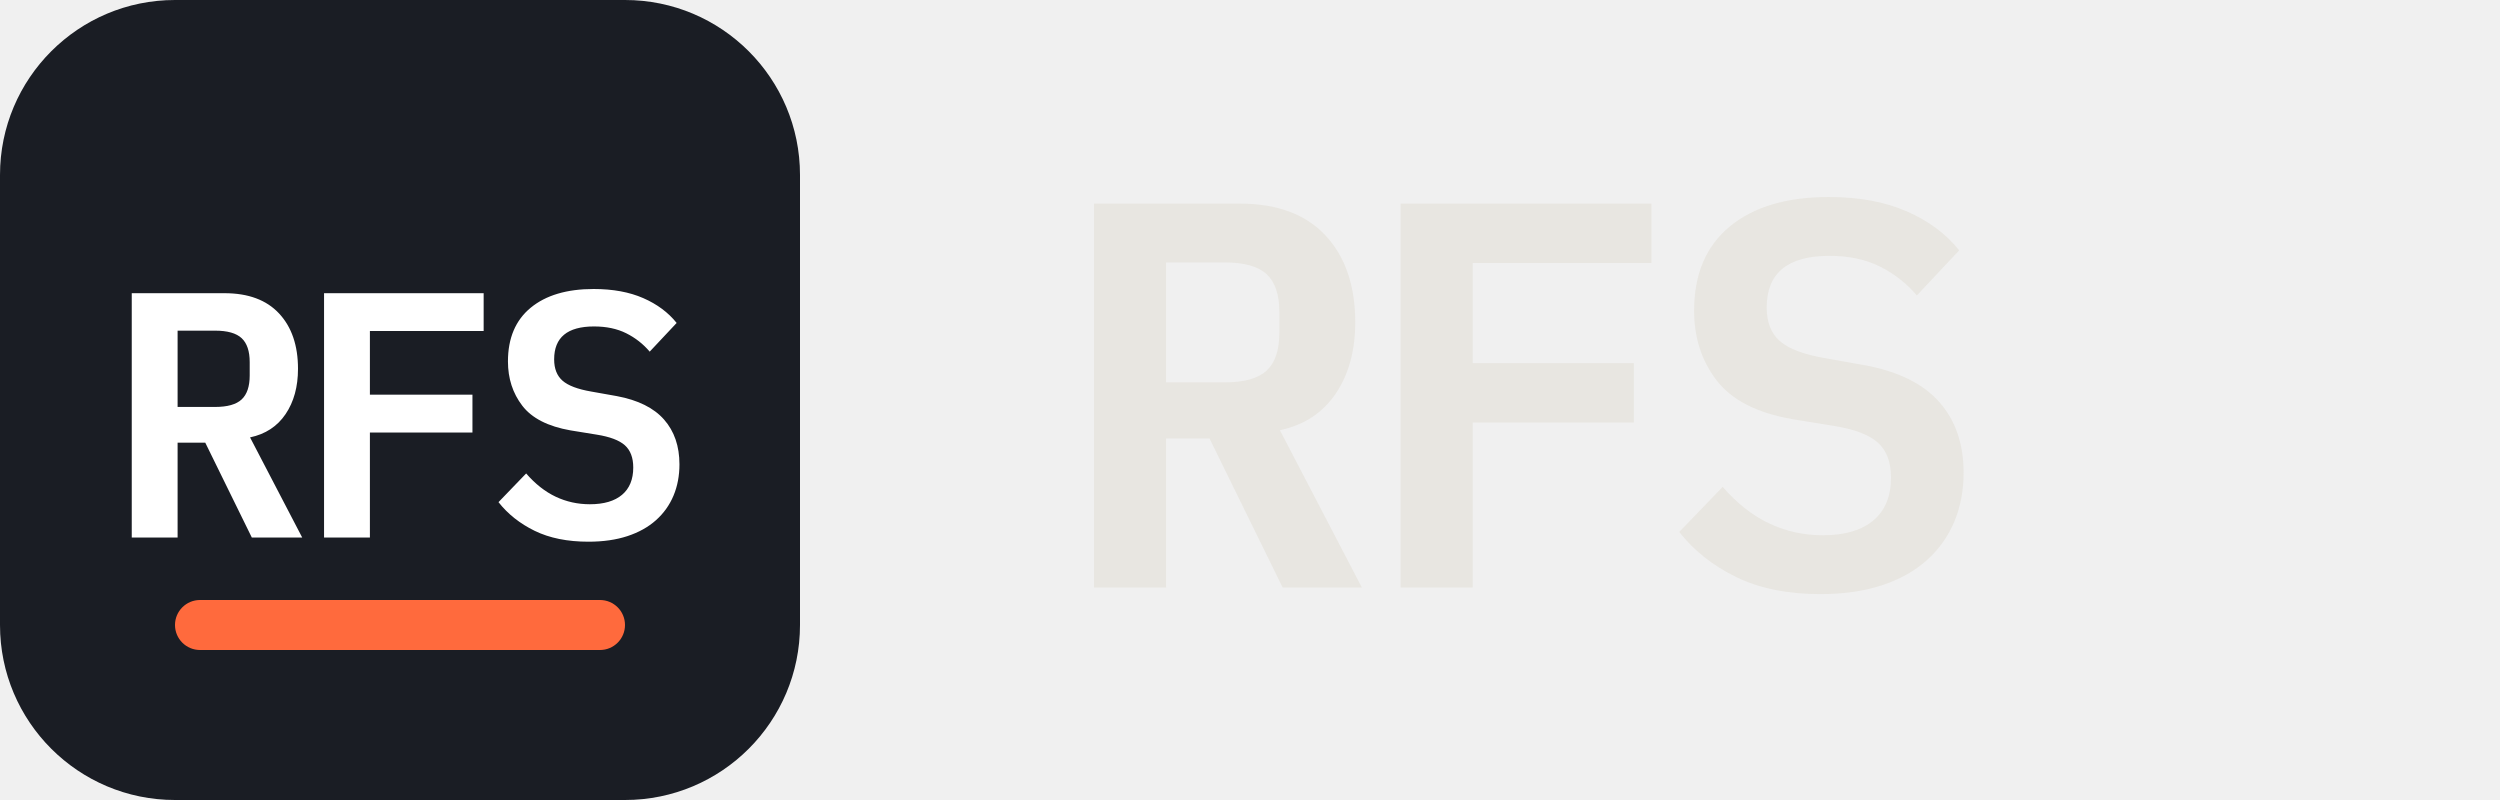
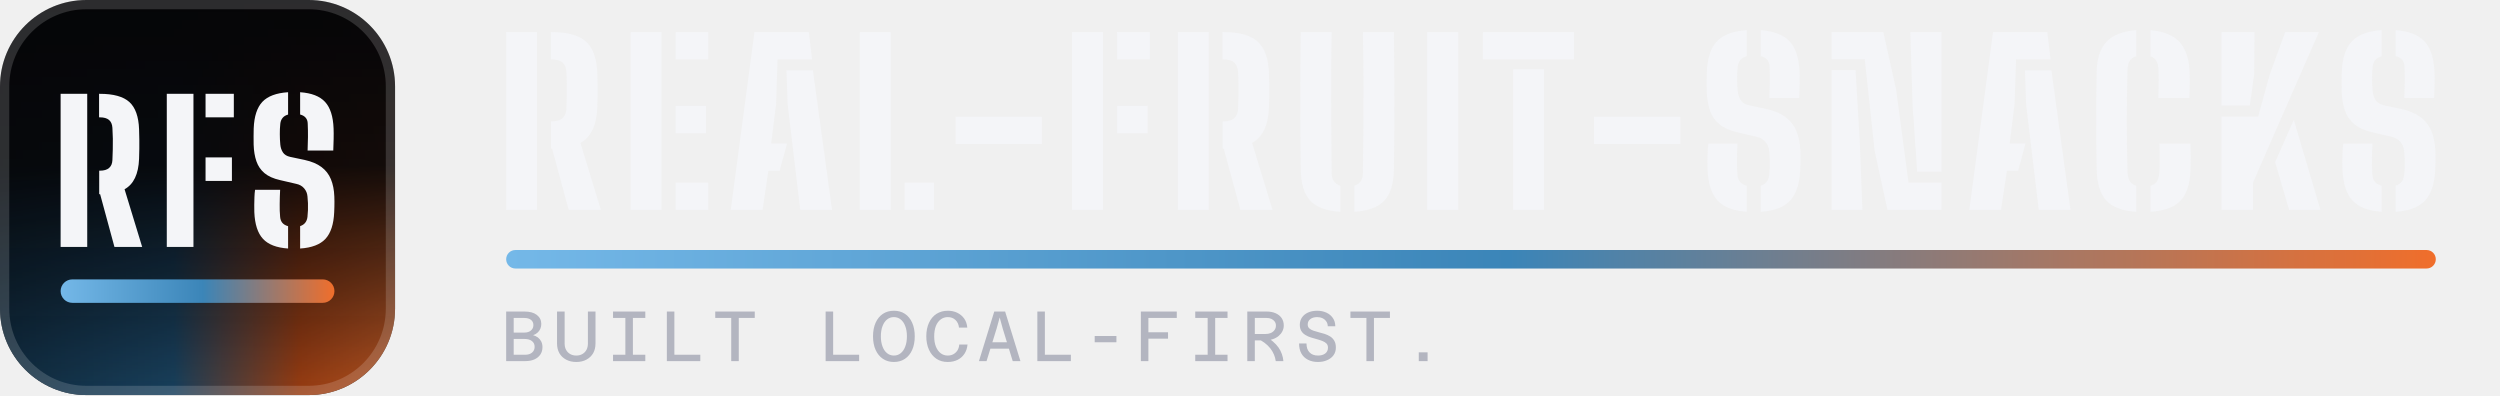
- <svg xmlns="http://www.w3.org/2000/svg" viewBox="0 0 200 64" width="200" height="64" role="img" aria-label="RFS">
-   <rect x="0" y="0" width="64" height="64" rx="14.0" fill="#1a1d24" />
-   <path d="M14.208 43.0H10.54V23.456H17.96Q20.816 23.456 22.328 25.08Q23.84 26.704 23.84 29.504Q23.84 31.66 22.846 33.13Q21.852 34.6 20.004 34.992L24.176 43.0H20.144L16.42 35.412H14.208ZM17.204 32.556Q18.688 32.556 19.332 31.954Q19.976 31.352 19.976 30.036V28.972Q19.976 27.656 19.332 27.054Q18.688 26.452 17.204 26.452H14.208V32.556Z M25.924 43.0V23.456H38.692V26.48H29.592V31.576H37.796V34.6H29.592V43.0Z M47.076 43.336Q44.556 43.336 42.778 42.468Q41.0 41.6 39.88 40.172L42.092 37.876Q43.184 39.136 44.458 39.738Q45.732 40.34 47.188 40.34Q48.868 40.34 49.764 39.584Q50.66 38.828 50.66 37.4Q50.66 36.224 49.988 35.622Q49.316 35.02 47.72 34.768L45.648 34.432Q42.932 33.956 41.784 32.458Q40.636 30.96 40.636 28.916Q40.636 26.116 42.456 24.618Q44.276 23.12 47.496 23.12Q49.792 23.12 51.458 23.848Q53.124 24.576 54.132 25.836L51.976 28.132Q51.192 27.208 50.1 26.662Q49.008 26.116 47.524 26.116Q44.332 26.116 44.332 28.748Q44.332 29.868 45.004 30.456Q45.676 31.044 47.3 31.324L49.344 31.688Q51.892 32.164 53.124 33.564Q54.356 34.964 54.356 37.148Q54.356 38.52 53.88 39.654Q53.404 40.788 52.48 41.614Q51.556 42.44 50.198 42.888Q48.84 43.336 47.076 43.336Z" fill="#ffffff" />
-   <rect x="14.0" y="48.0" width="36.0" height="4.0" rx="2.0" fill="#ff6a3d" />
-   <path d="M93.284 47.0H87.52V16.288H99.18Q103.668 16.288 106.044 18.84Q108.42 21.392 108.42 25.792Q108.42 29.18 106.858 31.49Q105.296 33.8 102.392 34.416L108.948 47.0H102.612L96.76 35.076H93.284ZM97.992 30.588Q100.324 30.588 101.336 29.642Q102.348 28.696 102.348 26.628V24.956Q102.348 22.888 101.336 21.942Q100.324 20.996 97.992 20.996H93.284V30.588Z M112.052 47.0V16.288H132.116V21.04H117.816V29.048H130.708V33.8H117.816V47.0Z M145.648 47.528Q141.688 47.528 138.894 46.164Q136.1 44.8 134.34 42.556L137.816 38.948Q139.532 40.928 141.534 41.874Q143.536 42.82 145.824 42.82Q148.464 42.82 149.872 41.632Q151.28 40.444 151.28 38.2Q151.28 36.352 150.224 35.406Q149.168 34.46 146.66 34.064L143.404 33.536Q139.136 32.788 137.332 30.434Q135.528 28.08 135.528 24.868Q135.528 20.468 138.388 18.114Q141.248 15.76 146.308 15.76Q149.916 15.76 152.534 16.904Q155.152 18.048 156.736 20.028L153.348 23.636Q152.116 22.184 150.4 21.326Q148.684 20.468 146.352 20.468Q141.336 20.468 141.336 24.604Q141.336 26.364 142.392 27.288Q143.448 28.212 146.0 28.652L149.212 29.224Q153.216 29.972 155.152 32.172Q157.088 34.372 157.088 37.804Q157.088 39.96 156.34 41.742Q155.592 43.524 154.14 44.822Q152.688 46.12 150.554 46.824Q148.42 47.528 145.648 47.528Z" fill="#e8e6e1" />
+ <svg xmlns="http://www.w3.org/2000/svg" viewBox="0 0 405 64" width="405" height="64" role="img" aria-label="Real-Fruit-Snacks">
+   <defs>
+     <linearGradient id="cyc-h" x1="0%" y1="0%" x2="100%" y2="0%">
+       <stop offset="0%" stop-color="#133954" />
+       <stop offset="44%" stop-color="#1F547A" />
+       <stop offset="76%" stop-color="#CC5016" />
+       <stop offset="100%" stop-color="#F06E2B" />
+     </linearGradient>
+     <linearGradient id="cyc-f" x1="0%" y1="0%" x2="0%" y2="100%">
+       <stop offset="0%" stop-color="#FFFFFF" stop-opacity="0" />
+       <stop offset="42%" stop-color="#FFFFFF" stop-opacity="0.08" />
+       <stop offset="74%" stop-color="#FFFFFF" stop-opacity="0.58" />
+       <stop offset="100%" stop-color="#FFFFFF" stop-opacity="1" />
+     </linearGradient>
+     <mask id="cyc-m" maskContentUnits="objectBoundingBox">
+       <rect width="1" height="1" fill="url(#cyc-f)" />
+     </mask>
+     <linearGradient id="rule-d" x1="0" y1="0" x2="1" y2="0">
+       <stop offset="0%" stop-color="#74B8E8" />
+       <stop offset="52%" stop-color="#3B85B8" />
+       <stop offset="100%" stop-color="#F06E2B" />
+     </linearGradient>
+     <linearGradient id="rule-l" x1="0" y1="0" x2="1" y2="0">
+       <stop offset="0%" stop-color="#18496B" />
+       <stop offset="52%" stop-color="#1F547A" />
+       <stop offset="100%" stop-color="#AD3D0A" />
+     </linearGradient>
+   </defs>
+   <rect width="64" height="64" rx="14" fill="#050507" />
+   <rect width="64" height="64" rx="14" fill="url(#cyc-h)" opacity="0.74" mask="url(#cyc-m)" />
+   <rect x="0.75" y="0.75" width="62.5" height="62.5" rx="13.25" fill="none" stroke="rgba(255,255,255,0.16)" stroke-width="1.5" />
+   <path d="M18.54 40 16.22 31.46H16.07V27.65H16.19Q17.17 27.65 17.67 27.21Q18.17 26.78 18.21 25.95Q18.26 25.09 18.27 24.21Q18.29 23.33 18.28 22.45Q18.26 21.57 18.21 20.71Q18.16 19.87 17.67 19.44Q17.17 19.01 16.19 19.01H16.05V15.2H16.19Q19.49 15.2 20.96 16.53Q22.42 17.86 22.53 20.94Q22.56 21.89 22.57 22.63Q22.58 23.36 22.57 24.09Q22.56 24.81 22.53 25.73Q22.39 29.44 20.18 30.66L23.03 40ZM9.82 40V15.2H14.13V40Z M27.02 40V15.2H31.34V40ZM33.3 29.31V25.5H37.57V29.31ZM33.3 19.01V15.2H37.88V19.01Z M46.67 40.26Q43.87 40.07 42.6 38.69Q41.32 37.31 41.2 34.36Q41.19 33.81 41.19 33.18Q41.19 32.56 41.22 31.93Q41.24 31.31 41.32 30.75H45.38Q45.32 31.92 45.31 33.04Q45.29 34.17 45.38 35.14Q45.43 35.73 45.75 36.11Q46.07 36.48 46.67 36.64ZM48.62 40.26V36.63Q49.15 36.46 49.44 36.09Q49.74 35.72 49.81 35.14Q49.87 34.59 49.89 34.03Q49.91 33.48 49.89 32.92Q49.86 32.36 49.81 31.81Q49.75 31.07 49.27 30.51Q48.8 29.96 48.01 29.79L45.34 29.17Q43.76 28.81 42.85 28.05Q41.94 27.29 41.54 26.13Q41.14 24.98 41.09 23.43Q41.08 22.7 41.08 22.08Q41.08 21.46 41.1 20.81Q41.21 17.87 42.51 16.49Q43.82 15.12 46.67 14.94V18.56Q46.09 18.72 45.79 19.09Q45.48 19.45 45.41 20.03Q45.32 20.88 45.33 21.73Q45.33 22.58 45.41 23.43Q45.48 24.16 45.84 24.7Q46.19 25.23 46.99 25.41L49.35 25.91Q51.04 26.28 52.08 27.06Q53.12 27.84 53.61 29.04Q54.1 30.23 54.16 31.81Q54.18 32.21 54.18 32.65Q54.18 33.09 54.17 33.52Q54.15 33.96 54.14 34.36Q54.02 37.29 52.73 38.69Q51.44 40.08 48.62 40.26ZM49.83 24.39Q49.87 23.27 49.89 22.19Q49.9 21.11 49.85 20.03Q49.84 19.44 49.52 19.07Q49.21 18.7 48.62 18.55V14.94Q51.39 15.13 52.66 16.51Q53.93 17.89 54.04 20.81Q54.07 21.52 54.05 22.51Q54.03 23.5 53.99 24.39Z" fill="#F4F5F8" />
+   <rect x="9.82" y="45.26" width="44.36" height="3.80" rx="1.90" fill="url(#rule-d)" />
+   <path d="M92.13 34 89.44 24.08H89.26V19.66H89.4Q90.54 19.66 91.12 19.15Q91.7 18.64 91.75 17.68Q91.8 16.69 91.82 15.67Q91.84 14.64 91.82 13.62Q91.81 12.6 91.75 11.6Q91.69 10.63 91.12 10.12Q90.54 9.62 89.41 9.62H89.24V5.2H89.41Q93.23 5.2 94.94 6.75Q96.64 8.29 96.76 11.86Q96.8 12.97 96.81 13.83Q96.82 14.68 96.81 15.52Q96.8 16.35 96.76 17.42Q96.6 21.73 94.03 23.15L97.34 34ZM82 34V5.2H87.01V34Z M102.16 34V5.2H107.17V34ZM109.46 34V29.58H114.73V34ZM109.46 21.58V17.16H114.37V21.58ZM109.46 9.62V5.2H114.73V9.62Z M118.38 34 122.22 5.2H131.03L131.56 9.62H125.96L125.73 16.83L124.93 23.25H127.49L126.31 27.66H124.48L123.53 34ZM129.64 34 127.59 16.83 127.41 11.4H131.69L134.79 34Z M139.28 34V5.2H144.3V34ZM146.55 34V29.58H151.32V34Z M154.81 23.33V18.91H168.78V23.33Z M173.68 34V5.2H178.69V34ZM180.96 21.58V17.16H185.92V21.58ZM180.96 9.62V5.2H186.28V9.62Z M200.94 34 198.25 24.08H198.07V19.66H198.21Q199.35 19.66 199.93 19.15Q200.51 18.64 200.56 17.68Q200.61 16.69 200.63 15.67Q200.65 14.64 200.63 13.62Q200.62 12.6 200.56 11.6Q200.5 10.63 199.93 10.12Q199.35 9.62 198.22 9.62H198.05V5.2H198.22Q202.04 5.2 203.75 6.75Q205.45 8.29 205.57 11.86Q205.61 12.97 205.62 13.83Q205.63 14.68 205.62 15.52Q205.61 16.35 205.57 17.42Q205.41 21.73 202.84 23.15L206.15 34ZM190.81 34V5.2H195.82V34Z M210.72 27.46Q210.65 21.93 210.65 16.32Q210.65 10.72 210.72 5.2H215.73Q215.66 8.88 215.65 12.76Q215.64 16.64 215.67 20.51Q215.7 24.38 215.73 28.06Q215.73 28.85 216.08 29.35Q216.44 29.85 217.13 30.09V34.31Q213.75 34.1 212.26 32.5Q210.77 30.9 210.72 27.46ZM219.41 34.31V30.09Q220.12 29.85 220.45 29.35Q220.79 28.85 220.79 28.06Q220.84 24.38 220.87 20.51Q220.89 16.64 220.88 12.76Q220.86 8.88 220.79 5.2H225.81Q225.89 10.72 225.89 16.32Q225.9 21.93 225.81 27.46Q225.76 30.9 224.26 32.5Q222.77 34.1 219.41 34.31Z M231.21 34V5.2H236.23V34Z M245.13 34V11.22H250.14V34ZM240.24 9.62V5.2H254.99V9.62Z M258.24 23.33V18.91H272.21V23.33Z M282.97 34.31Q279.72 34.08 278.24 32.48Q276.76 30.88 276.62 27.45Q276.6 26.81 276.6 26.08Q276.6 25.36 276.64 24.63Q276.67 23.91 276.75 23.26H281.47Q281.4 24.61 281.39 25.92Q281.37 27.23 281.47 28.36Q281.53 29.04 281.9 29.48Q282.28 29.91 282.97 30.1ZM285.24 34.31V30.08Q285.84 29.89 286.19 29.46Q286.54 29.03 286.61 28.36Q286.68 27.72 286.71 27.07Q286.73 26.43 286.71 25.78Q286.68 25.13 286.61 24.49Q286.55 23.63 285.99 22.98Q285.44 22.34 284.52 22.14L281.42 21.43Q279.6 21 278.54 20.12Q277.48 19.24 277.01 17.9Q276.55 16.56 276.49 14.76Q276.47 13.91 276.48 13.19Q276.48 12.47 276.5 11.71Q276.63 8.3 278.14 6.7Q279.66 5.1 282.97 4.89V9.1Q282.29 9.29 281.94 9.71Q281.59 10.14 281.51 10.81Q281.41 11.79 281.41 12.78Q281.41 13.77 281.51 14.76Q281.59 15.61 282 16.23Q282.41 16.85 283.34 17.06L286.09 17.64Q288.05 18.07 289.26 18.98Q290.46 19.88 291.03 21.27Q291.6 22.65 291.67 24.49Q291.69 24.96 291.69 25.47Q291.69 25.97 291.68 26.48Q291.66 26.98 291.64 27.45Q291.5 30.86 290.01 32.48Q288.51 34.1 285.24 34.31ZM286.63 15.88Q286.69 14.58 286.71 13.32Q286.72 12.06 286.67 10.81Q286.65 10.13 286.28 9.69Q285.92 9.26 285.24 9.09V4.89Q288.45 5.12 289.93 6.72Q291.4 8.32 291.53 11.72Q291.57 12.54 291.54 13.69Q291.52 14.84 291.47 15.88Z M305.77 34 303.69 24.43 302.09 9.59H296.72V5.2H305.1L307.15 14.43L309.17 29.58H314.52V34ZM296.72 34V11.35H300.6L301.29 23.07L301.71 34ZM310.58 27.81 309.84 17.05 309.47 5.2H314.52V27.81Z M319.02 34 322.86 5.2H331.66L332.19 9.62H326.6L326.36 16.83L325.57 23.25H328.13L326.94 27.66H325.12L324.16 34ZM330.28 34 328.22 16.83 328.04 11.4H332.33L335.42 34Z M346.09 34.31Q342.72 34.11 341.23 32.49Q339.74 30.88 339.66 27.45Q339.62 25.37 339.6 23.43Q339.59 21.49 339.59 19.59Q339.59 17.7 339.6 15.74Q339.62 13.78 339.66 11.69Q339.71 8.42 341.25 6.77Q342.79 5.12 346.09 4.89V9.11Q345.37 9.31 345.02 9.85Q344.68 10.4 344.65 11.43Q344.6 13.52 344.57 15.56Q344.54 17.6 344.54 19.6Q344.54 21.61 344.57 23.63Q344.6 25.65 344.65 27.75Q344.68 28.76 345.02 29.33Q345.37 29.9 346.09 30.1ZM348.37 34.31V30.11Q349.11 29.89 349.45 29.34Q349.79 28.79 349.83 27.75Q349.86 26.98 349.87 26.29Q349.88 25.6 349.87 24.87Q349.86 24.14 349.82 23.26H354.85Q354.89 24.25 354.9 25.39Q354.9 26.52 354.86 27.45Q354.77 30.89 353.25 32.5Q351.74 34.1 348.37 34.31ZM349.65 15.88Q349.67 15.17 349.69 14.4Q349.7 13.64 349.7 12.88Q349.7 12.12 349.68 11.43Q349.66 10.44 349.35 9.89Q349.04 9.35 348.37 9.12V4.9Q351.56 5.14 353.09 6.82Q354.62 8.5 354.71 11.72Q354.74 12.36 354.74 13.08Q354.74 13.8 354.72 14.52Q354.7 15.24 354.68 15.88Z M359.89 34V18.89H365.82L367.7 12.06L370.2 5.2H375.66L365 29.54V34ZM370.84 34 368.57 26.26 371.6 19.43 375.91 34ZM359.89 17.08V5.2H365.23L365.18 11.97L364.48 17.08Z M385.83 34.31Q382.58 34.08 381.1 32.48Q379.62 30.88 379.48 27.45Q379.46 26.81 379.46 26.08Q379.46 25.36 379.5 24.63Q379.53 23.91 379.61 23.26H384.34Q384.26 24.61 384.25 25.92Q384.23 27.23 384.34 28.36Q384.39 29.04 384.76 29.48Q385.14 29.91 385.83 30.1ZM388.1 34.31V30.08Q388.71 29.89 389.05 29.46Q389.4 29.03 389.47 28.36Q389.55 27.72 389.57 27.07Q389.59 26.43 389.57 25.78Q389.54 25.13 389.47 24.49Q389.41 23.63 388.85 22.98Q388.3 22.34 387.38 22.14L384.29 21.43Q382.46 21 381.4 20.12Q380.34 19.24 379.87 17.9Q379.41 16.56 379.35 14.76Q379.33 13.91 379.34 13.19Q379.34 12.47 379.36 11.71Q379.49 8.3 381 6.7Q382.52 5.1 385.83 4.89V9.1Q385.15 9.29 384.8 9.71Q384.45 10.14 384.37 10.81Q384.27 11.79 384.27 12.78Q384.27 13.77 384.37 14.76Q384.45 15.61 384.86 16.23Q385.27 16.85 386.2 17.06L388.95 17.64Q390.91 18.07 392.12 18.98Q393.33 19.88 393.9 21.27Q394.46 22.65 394.53 24.49Q394.55 24.96 394.55 25.47Q394.55 25.97 394.54 26.48Q394.52 26.98 394.5 27.45Q394.36 30.86 392.87 32.48Q391.37 34.1 388.1 34.31ZM389.5 15.88Q389.55 14.58 389.57 13.32Q389.58 12.06 389.53 10.81Q389.51 10.13 389.14 9.69Q388.78 9.26 388.1 9.09V4.89Q391.32 5.12 392.79 6.72Q394.26 8.32 394.39 11.72Q394.43 12.54 394.4 13.69Q394.38 14.84 394.33 15.88Z" fill="#F4F5F8" />
+   <rect x="82" y="40.5" width="312.6" height="3" rx="1.5" fill="url(#rule-d)" />
+   <path d="M86.36 54.3Q86.8 54.42 87.14 54.67Q87.48 54.93 87.68 55.32Q87.88 55.72 87.88 56.25Q87.88 56.92 87.54 57.43Q87.2 57.94 86.58 58.22Q85.96 58.5 85.11 58.5H82V50.47H84.99Q86.26 50.47 86.97 51.02Q87.69 51.58 87.69 52.48Q87.69 52.91 87.53 53.27Q87.37 53.64 87.07 53.9Q86.78 54.16 86.36 54.3ZM84.94 51.51H83.22V53.88H84.94Q85.62 53.88 86.01 53.54Q86.41 53.21 86.41 52.66Q86.41 52.12 86.01 51.81Q85.61 51.51 84.94 51.51ZM83.22 57.47H85.08Q85.78 57.47 86.19 57.12Q86.61 56.77 86.61 56.19Q86.61 55.58 86.17 55.25Q85.74 54.91 84.97 54.91H83.22Z M93.36 58.64Q92.42 58.64 91.71 58.26Q91.01 57.89 90.62 57.22Q90.24 56.55 90.24 55.65V50.47H91.47V55.65Q91.47 56.24 91.7 56.67Q91.94 57.11 92.36 57.35Q92.79 57.6 93.36 57.6Q93.93 57.6 94.35 57.35Q94.77 57.11 95.01 56.67Q95.24 56.24 95.24 55.65V50.47H96.47V55.65Q96.47 56.55 96.09 57.22Q95.7 57.89 95 58.26Q94.3 58.64 93.36 58.64Z M101.31 58.5V50.47H102.53V58.5ZM99.31 50.47H104.54V51.51H99.31ZM99.31 57.47H104.54V58.5H99.31Z M108.03 58.5V50.47H109.25V57.47H113.45V58.5Z M118.46 58.5V51.51H115.87V50.47H122.27V51.51H119.68V58.5Z M133.75 58.5V50.47H134.97V57.47H139.18V58.5Z M144.81 58.64Q143.79 58.64 143.03 58.13Q142.27 57.62 141.85 56.69Q141.43 55.75 141.43 54.49Q141.43 53.22 141.85 52.28Q142.27 51.35 143.03 50.84Q143.79 50.34 144.81 50.34Q145.84 50.34 146.6 50.84Q147.36 51.35 147.77 52.28Q148.19 53.21 148.19 54.49Q148.19 55.75 147.77 56.69Q147.36 57.62 146.6 58.13Q145.84 58.64 144.81 58.64ZM144.81 57.6Q145.44 57.6 145.91 57.22Q146.39 56.84 146.65 56.14Q146.92 55.44 146.92 54.49Q146.92 53.53 146.65 52.83Q146.39 52.13 145.91 51.75Q145.44 51.37 144.81 51.37Q144.19 51.37 143.71 51.75Q143.23 52.13 142.97 52.83Q142.7 53.53 142.7 54.49Q142.7 55.44 142.97 56.14Q143.23 56.84 143.71 57.22Q144.19 57.6 144.81 57.6Z M153.52 58.64Q152.45 58.64 151.68 58.11Q150.9 57.57 150.48 56.63Q150.06 55.69 150.06 54.48Q150.06 53.22 150.5 52.28Q150.93 51.35 151.72 50.84Q152.51 50.34 153.56 50.34Q154.4 50.34 155.08 50.67Q155.76 51 156.2 51.61Q156.63 52.22 156.7 53.07H155.36Q155.27 52.3 154.79 51.84Q154.31 51.37 153.54 51.37Q152.89 51.37 152.39 51.75Q151.89 52.12 151.61 52.82Q151.34 53.53 151.34 54.49Q151.34 55.46 151.62 56.16Q151.91 56.86 152.4 57.23Q152.89 57.6 153.52 57.6Q154.05 57.6 154.45 57.38Q154.85 57.16 155.11 56.76Q155.36 56.36 155.4 55.81H156.74Q156.66 56.67 156.25 57.3Q155.83 57.94 155.14 58.29Q154.45 58.64 153.52 58.64Z M159.78 56.48V55.45H164.24V56.48ZM161.07 50.47H162.83L165.31 58.5H164.06L162.43 53.19L161.95 51.43L161.46 53.2L159.82 58.5H158.59Z M168.05 58.5V50.47H169.27V57.47H173.48V58.5Z M177.34 55.45V54.43H180.86V55.45Z M184.82 58.5V50.47H190.64V51.51H186.04V53.83H189.22V54.86H186.04V58.5Z M195.64 58.5V50.47H196.86V58.5ZM193.63 50.47H198.86V51.51H193.63ZM193.63 57.47H198.86V58.5H193.63Z M202.94 55.14V54.11H204.97Q205.48 54.11 205.87 53.95Q206.25 53.78 206.47 53.47Q206.7 53.16 206.7 52.75Q206.7 52.36 206.5 52.09Q206.3 51.81 205.97 51.66Q205.64 51.51 205.22 51.51H202.94V50.47H205.22Q206.02 50.47 206.64 50.74Q207.26 51.01 207.62 51.52Q207.97 52.03 207.97 52.75Q207.97 53.21 207.76 53.64Q207.55 54.07 207.16 54.41Q206.76 54.75 206.2 54.94Q205.63 55.14 204.91 55.14ZM202.06 58.5V50.47H203.28V58.5ZM206.67 58.5Q206.6 57.96 206.38 57.43Q206.16 56.91 205.78 56.42Q205.4 55.94 204.84 55.52Q204.29 55.11 203.54 54.78L204.9 54.48Q205.67 54.86 206.21 55.32Q206.76 55.79 207.12 56.3Q207.48 56.82 207.67 57.38Q207.86 57.93 207.91 58.5Z M213.51 58.64Q212.58 58.64 211.89 58.28Q211.2 57.93 210.82 57.26Q210.45 56.59 210.45 55.64H211.65Q211.65 56.59 212.15 57.09Q212.64 57.6 213.51 57.6Q214.24 57.6 214.68 57.27Q215.13 56.93 215.13 56.32Q215.13 55.9 214.89 55.65Q214.64 55.4 214.23 55.24Q213.82 55.08 213.34 54.95Q212.86 54.83 212.37 54.67Q211.88 54.52 211.48 54.27Q211.07 54.03 210.82 53.63Q210.57 53.23 210.57 52.61Q210.57 51.95 210.92 51.43Q211.27 50.92 211.9 50.63Q212.53 50.34 213.38 50.34Q214.2 50.34 214.86 50.64Q215.52 50.94 215.91 51.5Q216.31 52.06 216.32 52.85H215.1Q215.09 52.39 214.85 52.06Q214.62 51.73 214.24 51.55Q213.85 51.37 213.38 51.37Q212.7 51.37 212.28 51.69Q211.85 52.01 211.85 52.57Q211.85 52.96 212.1 53.19Q212.34 53.42 212.75 53.56Q213.16 53.7 213.65 53.83Q214.13 53.95 214.62 54.1Q215.1 54.26 215.51 54.52Q215.91 54.78 216.16 55.21Q216.41 55.64 216.41 56.31Q216.41 57.02 216.03 57.55Q215.65 58.07 214.99 58.35Q214.34 58.64 213.51 58.64Z M221.36 58.5V51.51H218.77V50.47H225.17V51.51H222.58V58.5Z M229.84 58.5V57.08H231.27V58.5Z" fill="#B3B5C0" />
</svg>
